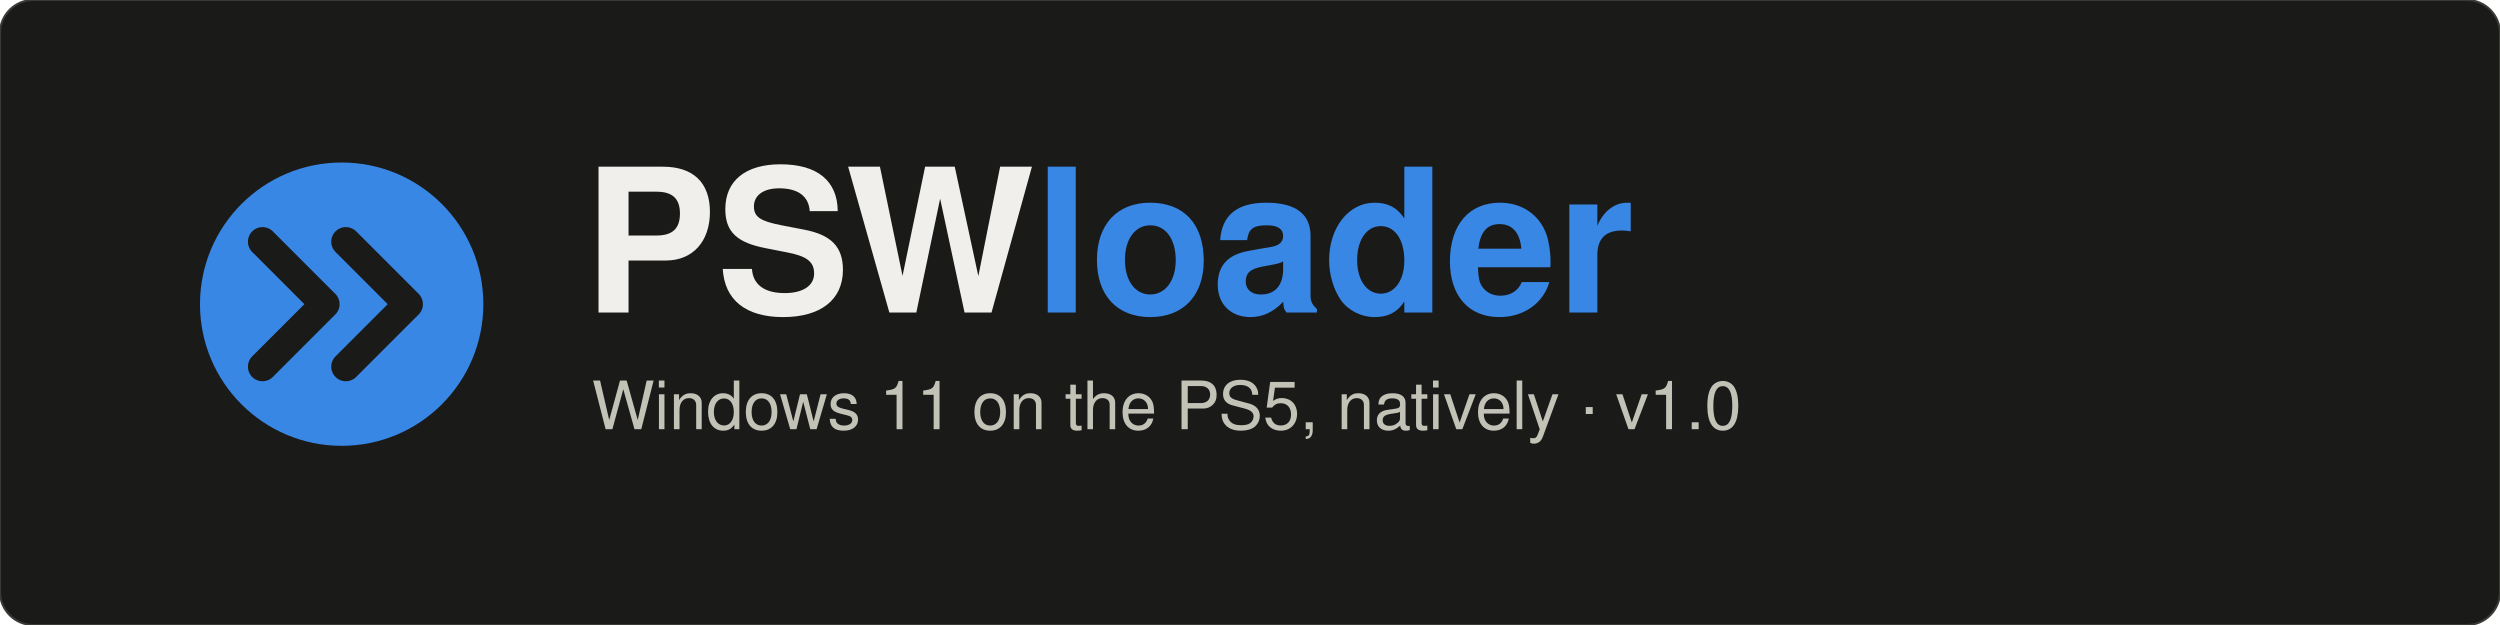
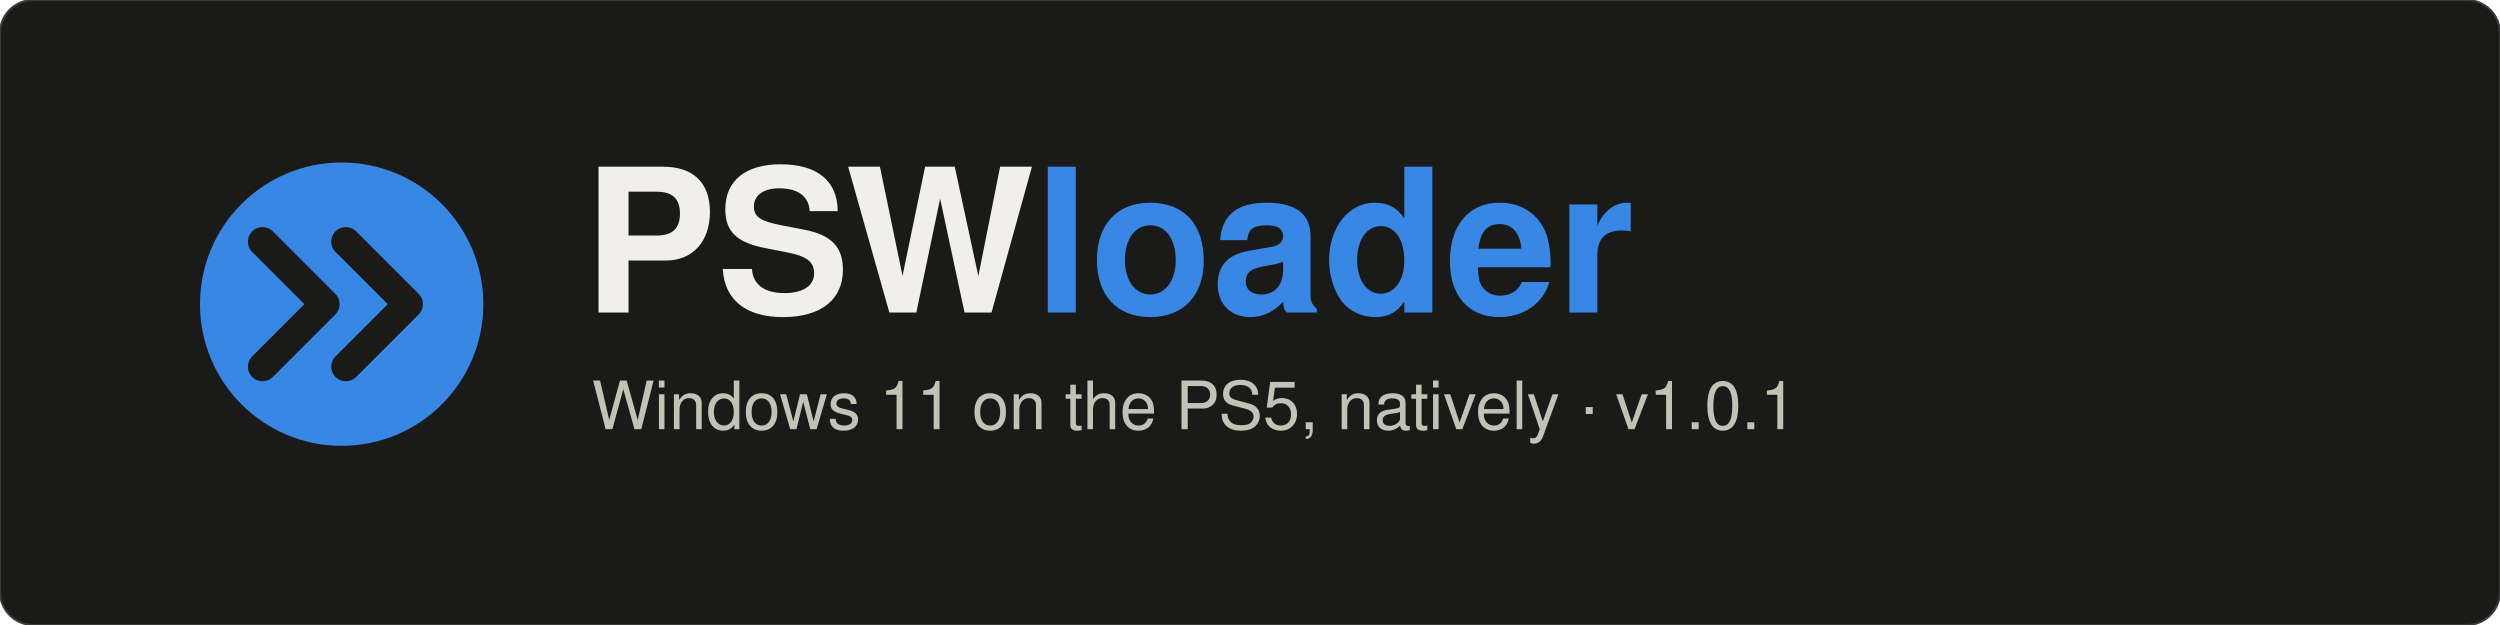
<svg xmlns="http://www.w3.org/2000/svg" width="1200" height="300" viewBox="0 0 1200 300" role="img" aria-labelledby="t d">
  <rect width="1200" height="300" rx="16" fill="#1a1a19" stroke="#3a3a37" />
  <g transform="translate(96 78)">
    <circle cx="68" cy="68" r="68" fill="#3987e5" />
    <path d="M30 38 L60 68 L30 98 M70 38 L100 68 L70 98" fill="none" stroke="#1a1a19" stroke-width="14" stroke-linecap="round" stroke-linejoin="round" />
  </g>
  <text x="280" y="150" font-family="-apple-system, 'Segoe UI', Helvetica, Arial, sans-serif" font-size="96" font-weight="700" fill="#f0efec">PSW<tspan fill="#3987e5">loader</tspan>
  </text>
-   <text x="284" y="206" font-family="-apple-system, 'Segoe UI', Helvetica, Arial, sans-serif" font-size="32" fill="#c3c2b7">Windows 11 on the PS5, natively  ·  v1.0</text>
+   <text x="284" y="206" font-family="-apple-system, 'Segoe UI', Helvetica, Arial, sans-serif" font-size="32" fill="#c3c2b7">Windows 11 on the PS5, natively  ·  v1.0.1</text>
</svg>
